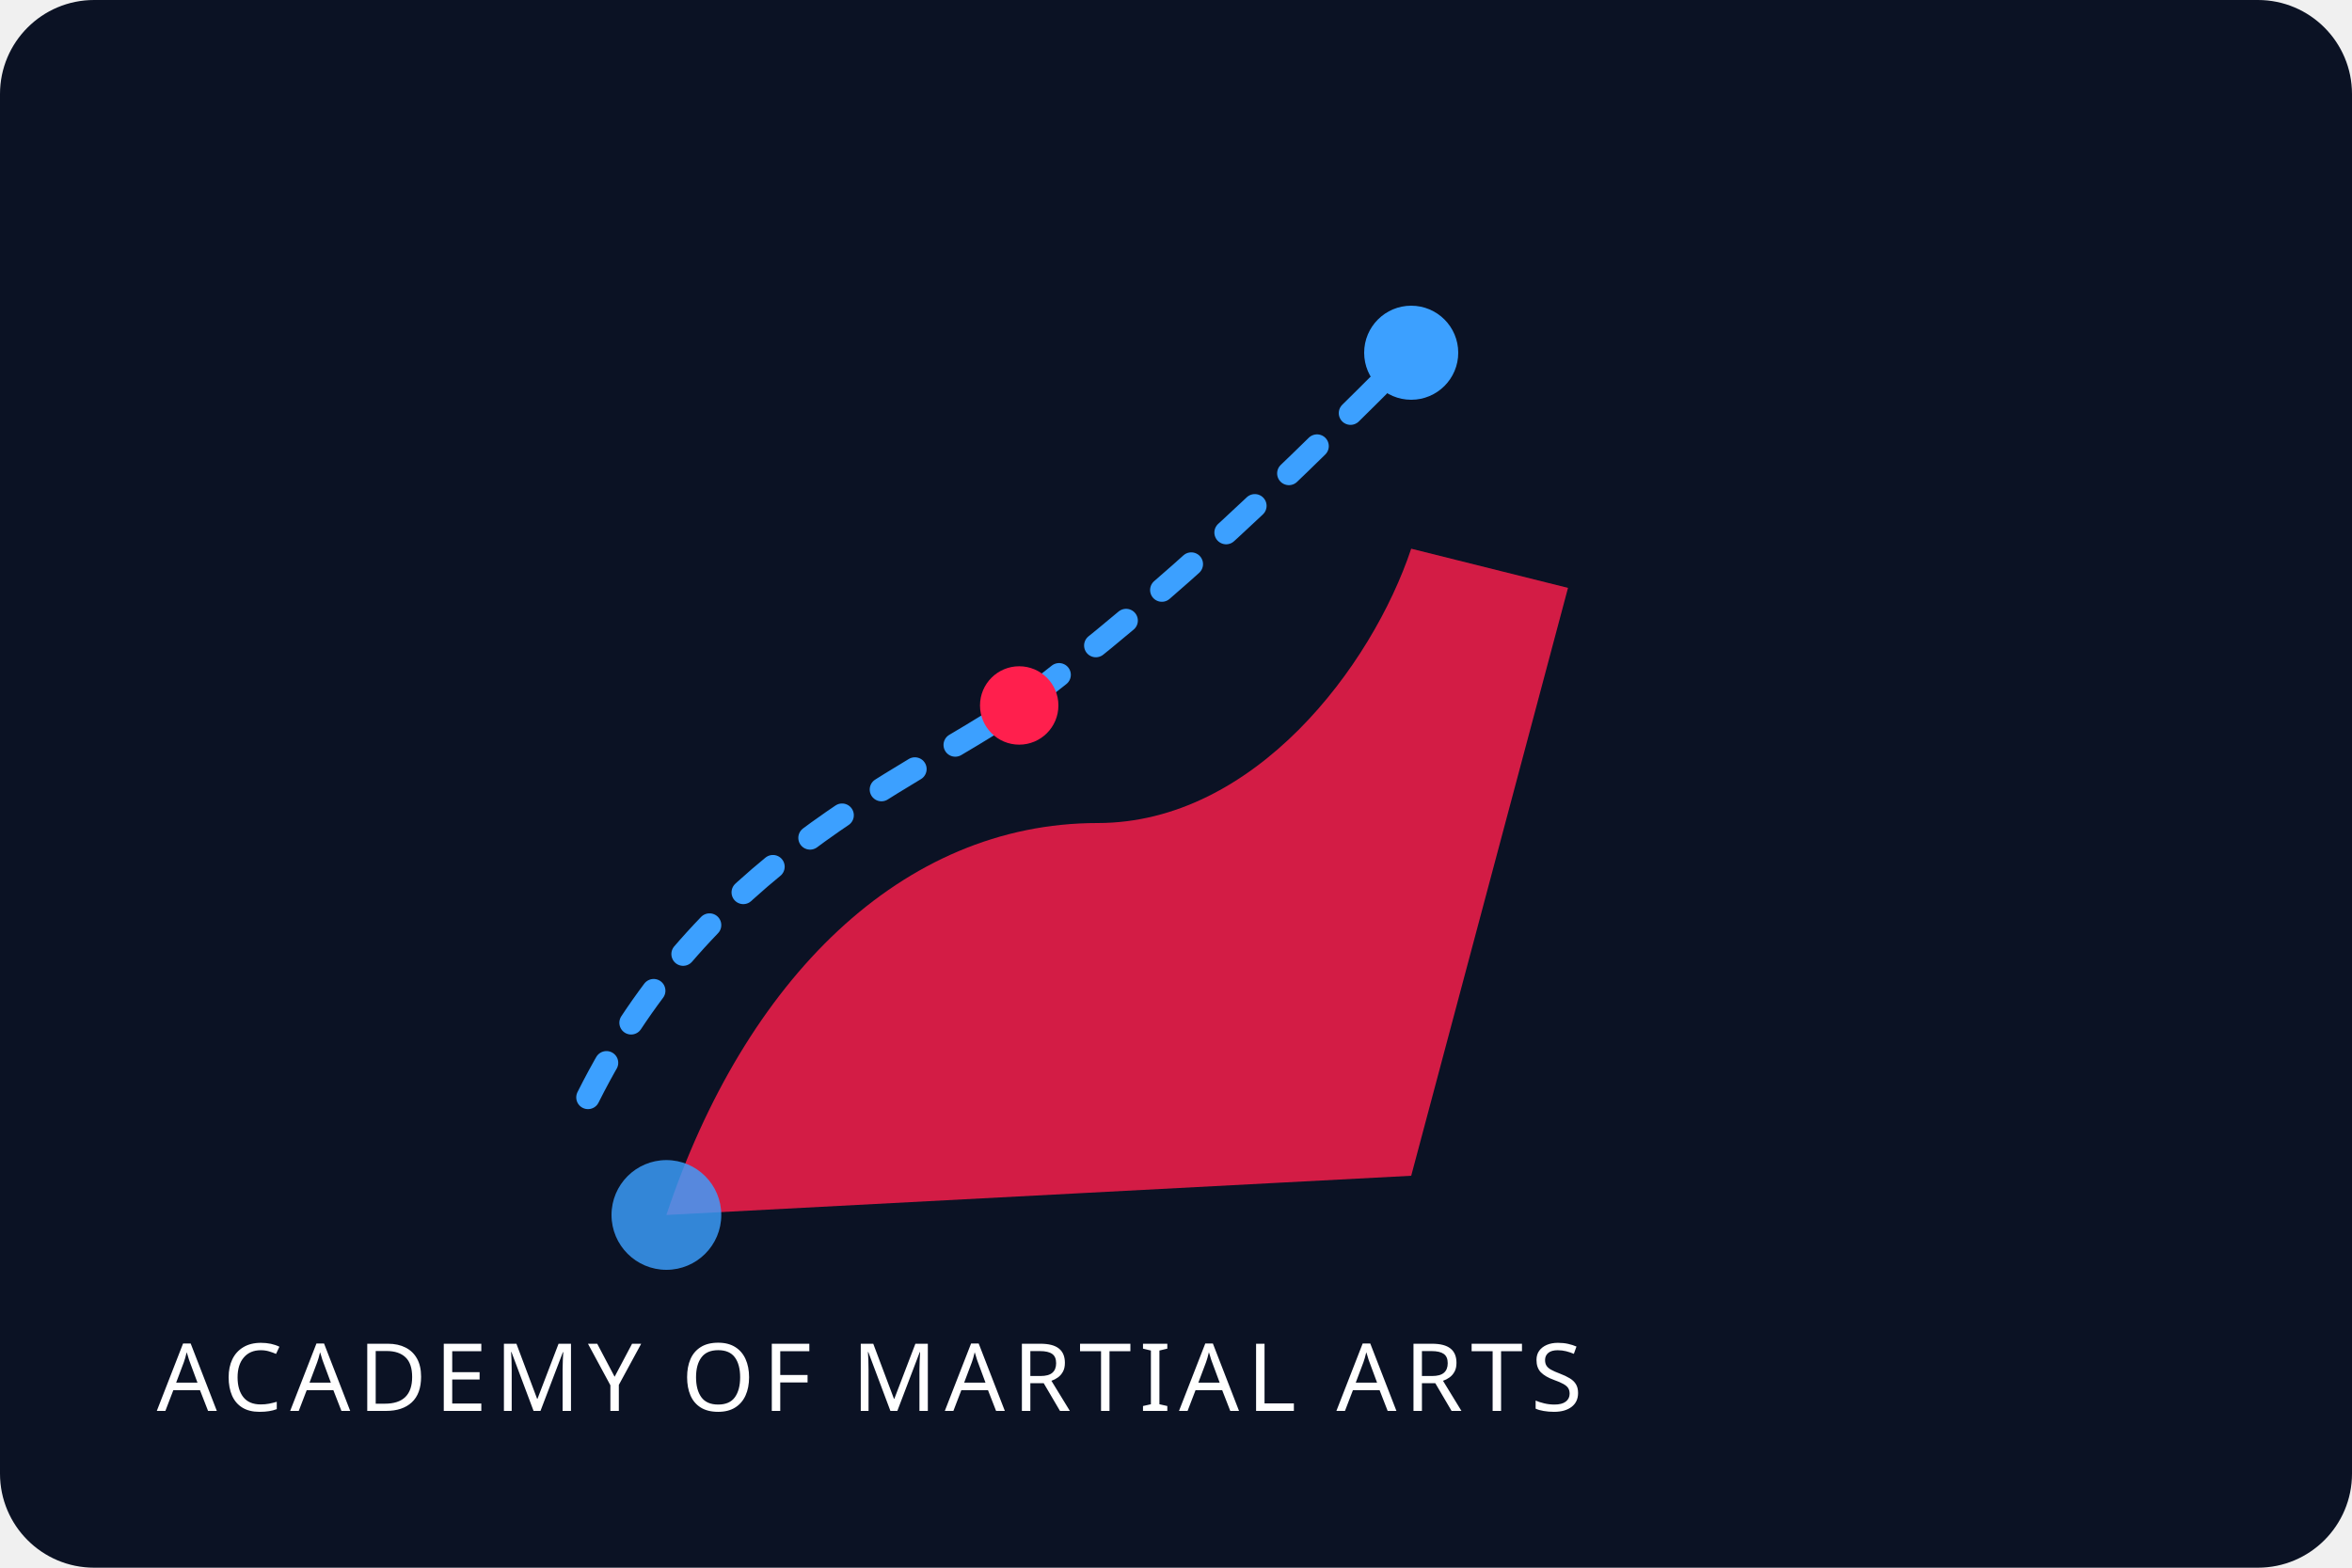
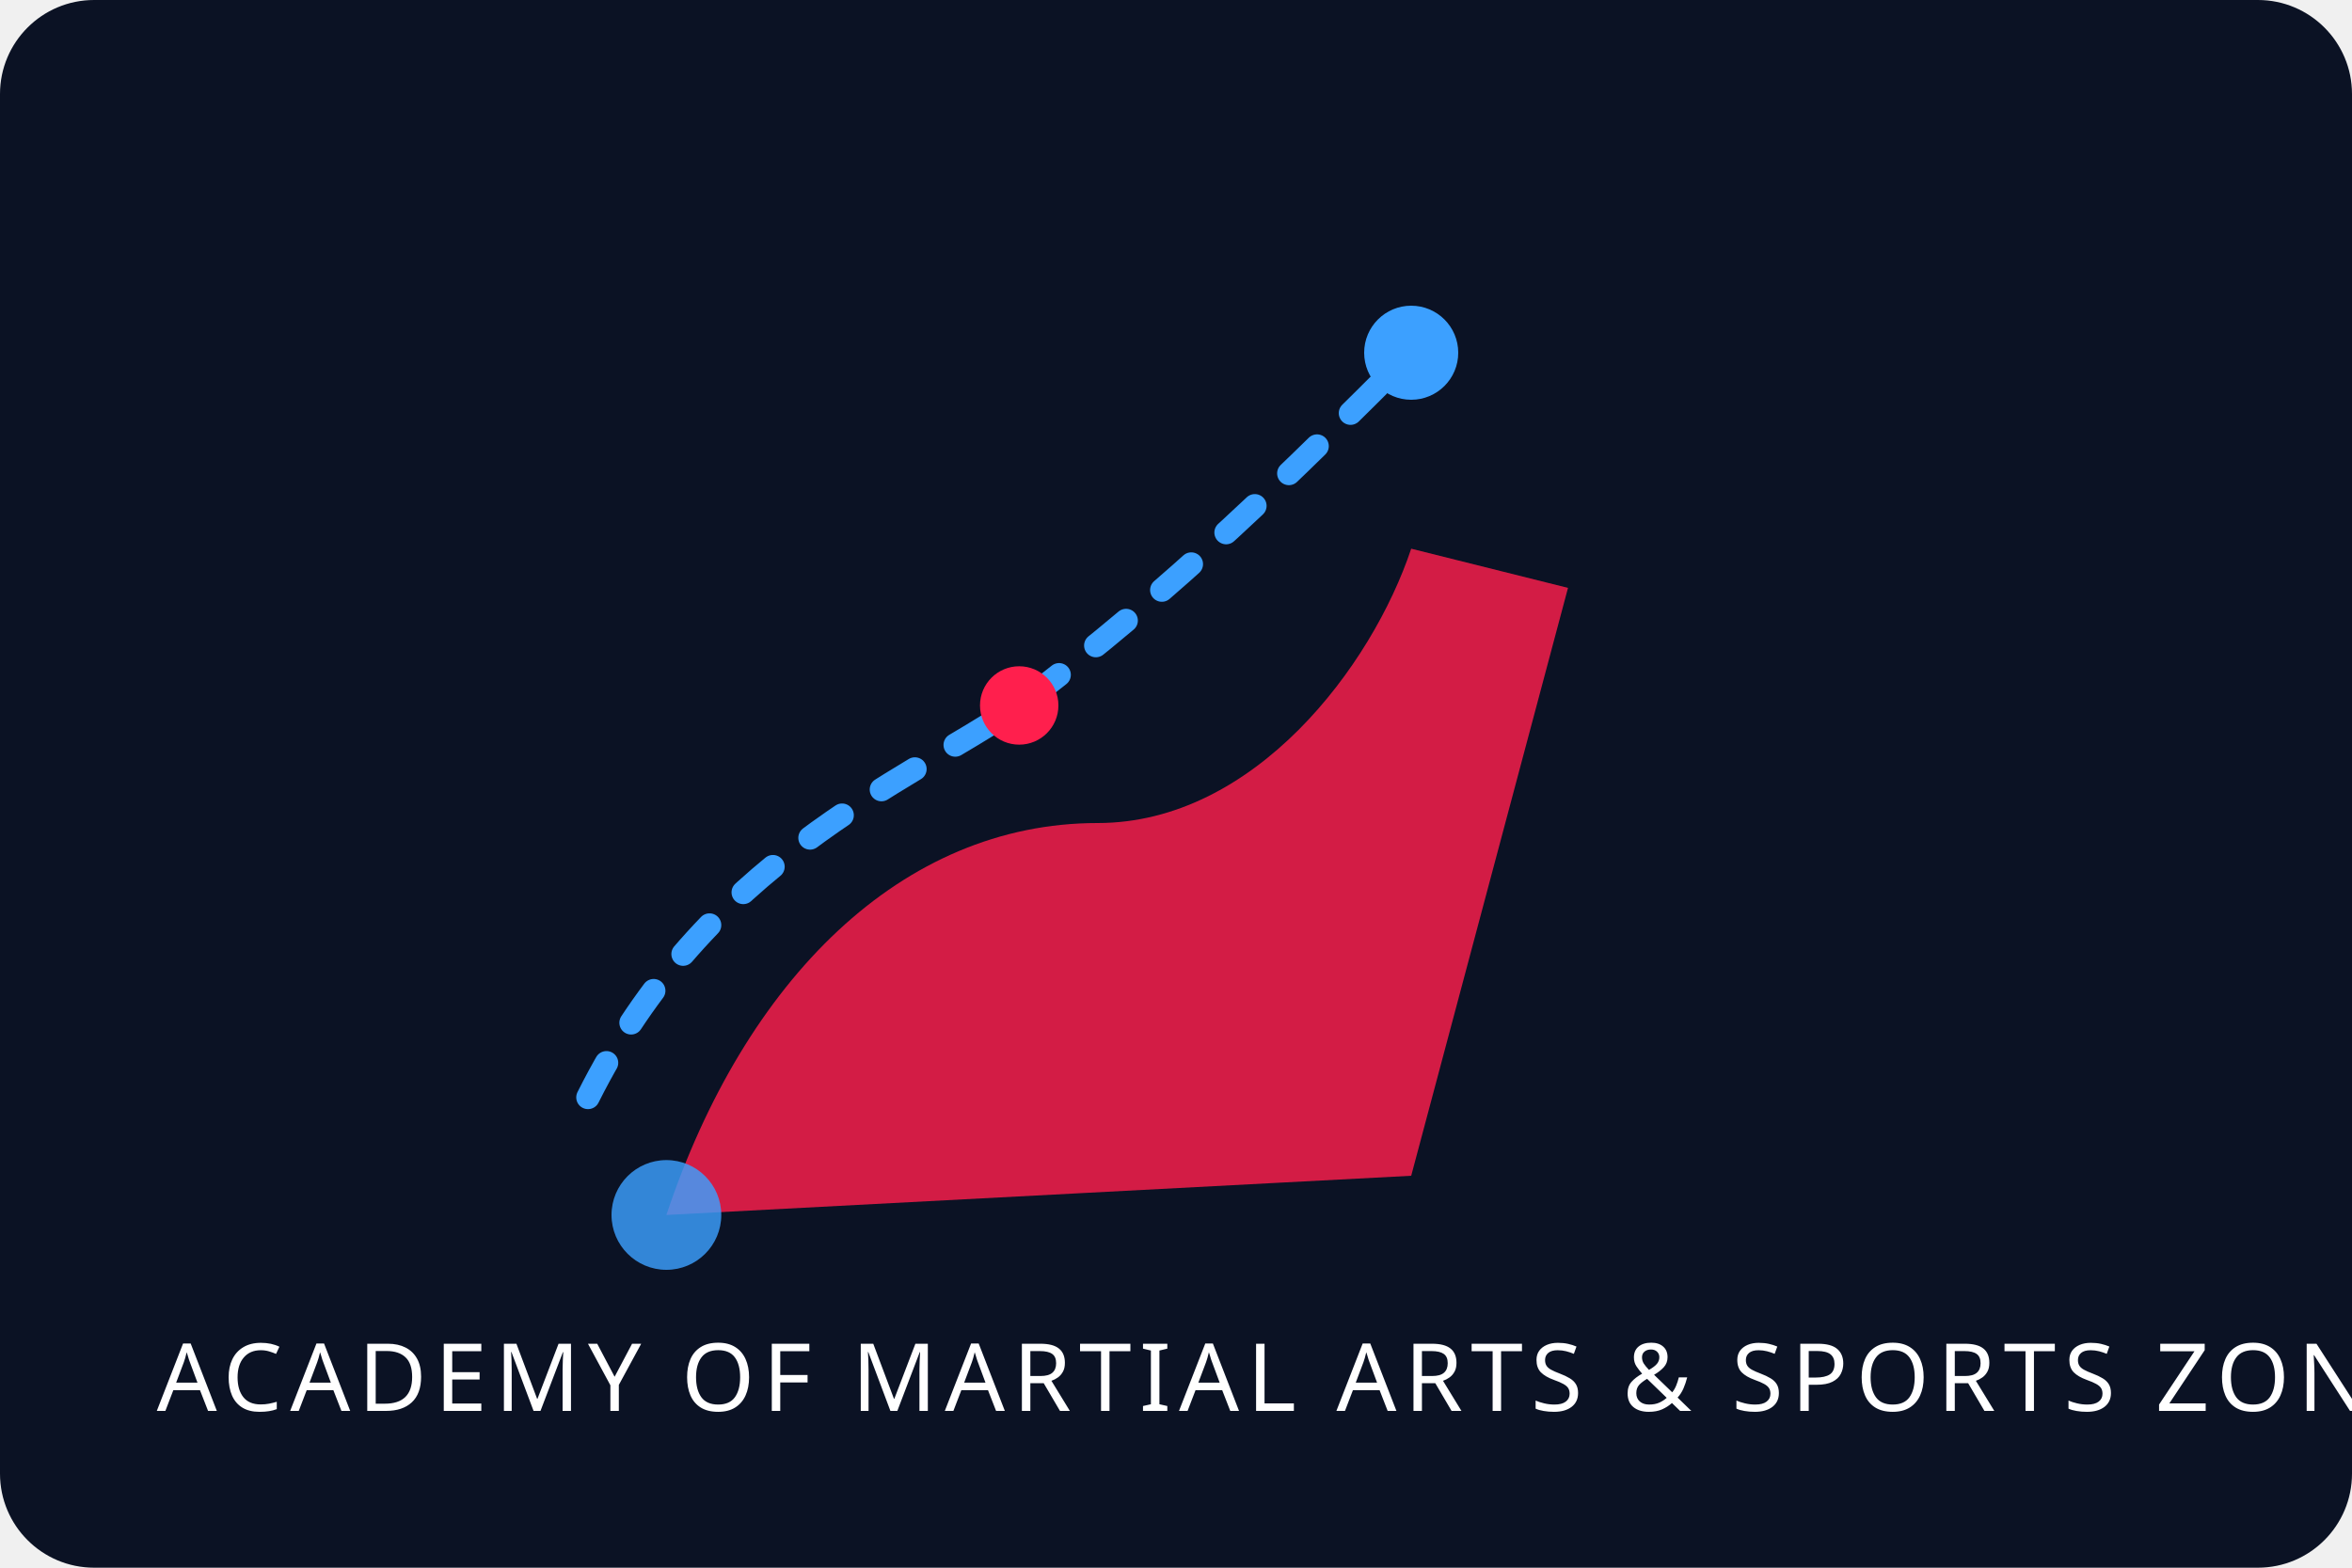
<svg xmlns="http://www.w3.org/2000/svg" width="600" height="400" viewBox="0 0 600 400" fill="none">
  <rect width="600" height="400" rx="24" fill="#0b1224" />
  <path d="M170 310 C190 250 230 210 280 210 C320 210 350 170 360 140 L400 150 L360 300 Z" fill="#ff1f4d" opacity="0.82" />
  <path d="M150 280 C180 220 230 200 260 180 C300 150 330 120 360 90" stroke="#3ca0ff" stroke-width="6" stroke-linecap="round" stroke-dasharray="10 12" />
  <circle cx="360" cy="90" r="12" fill="#3ca0ff" />
  <circle cx="260" cy="180" r="10" fill="#ff1f4d" />
  <circle cx="170" cy="310" r="14" fill="#3ca0ff" opacity="0.82" />
-   <text x="40" y="360" fill="#ffffff" font-family="Orbitron" font-size="24" letter-spacing="2">ACADEMY OF MARTIAL ARTS</text>
+   <text x="40" y="360" fill="#ffffff" font-family="Orbitron" font-size="24" letter-spacing="2">ACADEMY OF MARTIAL ARTS &amp; SPORTS ZONE</text>
</svg>
